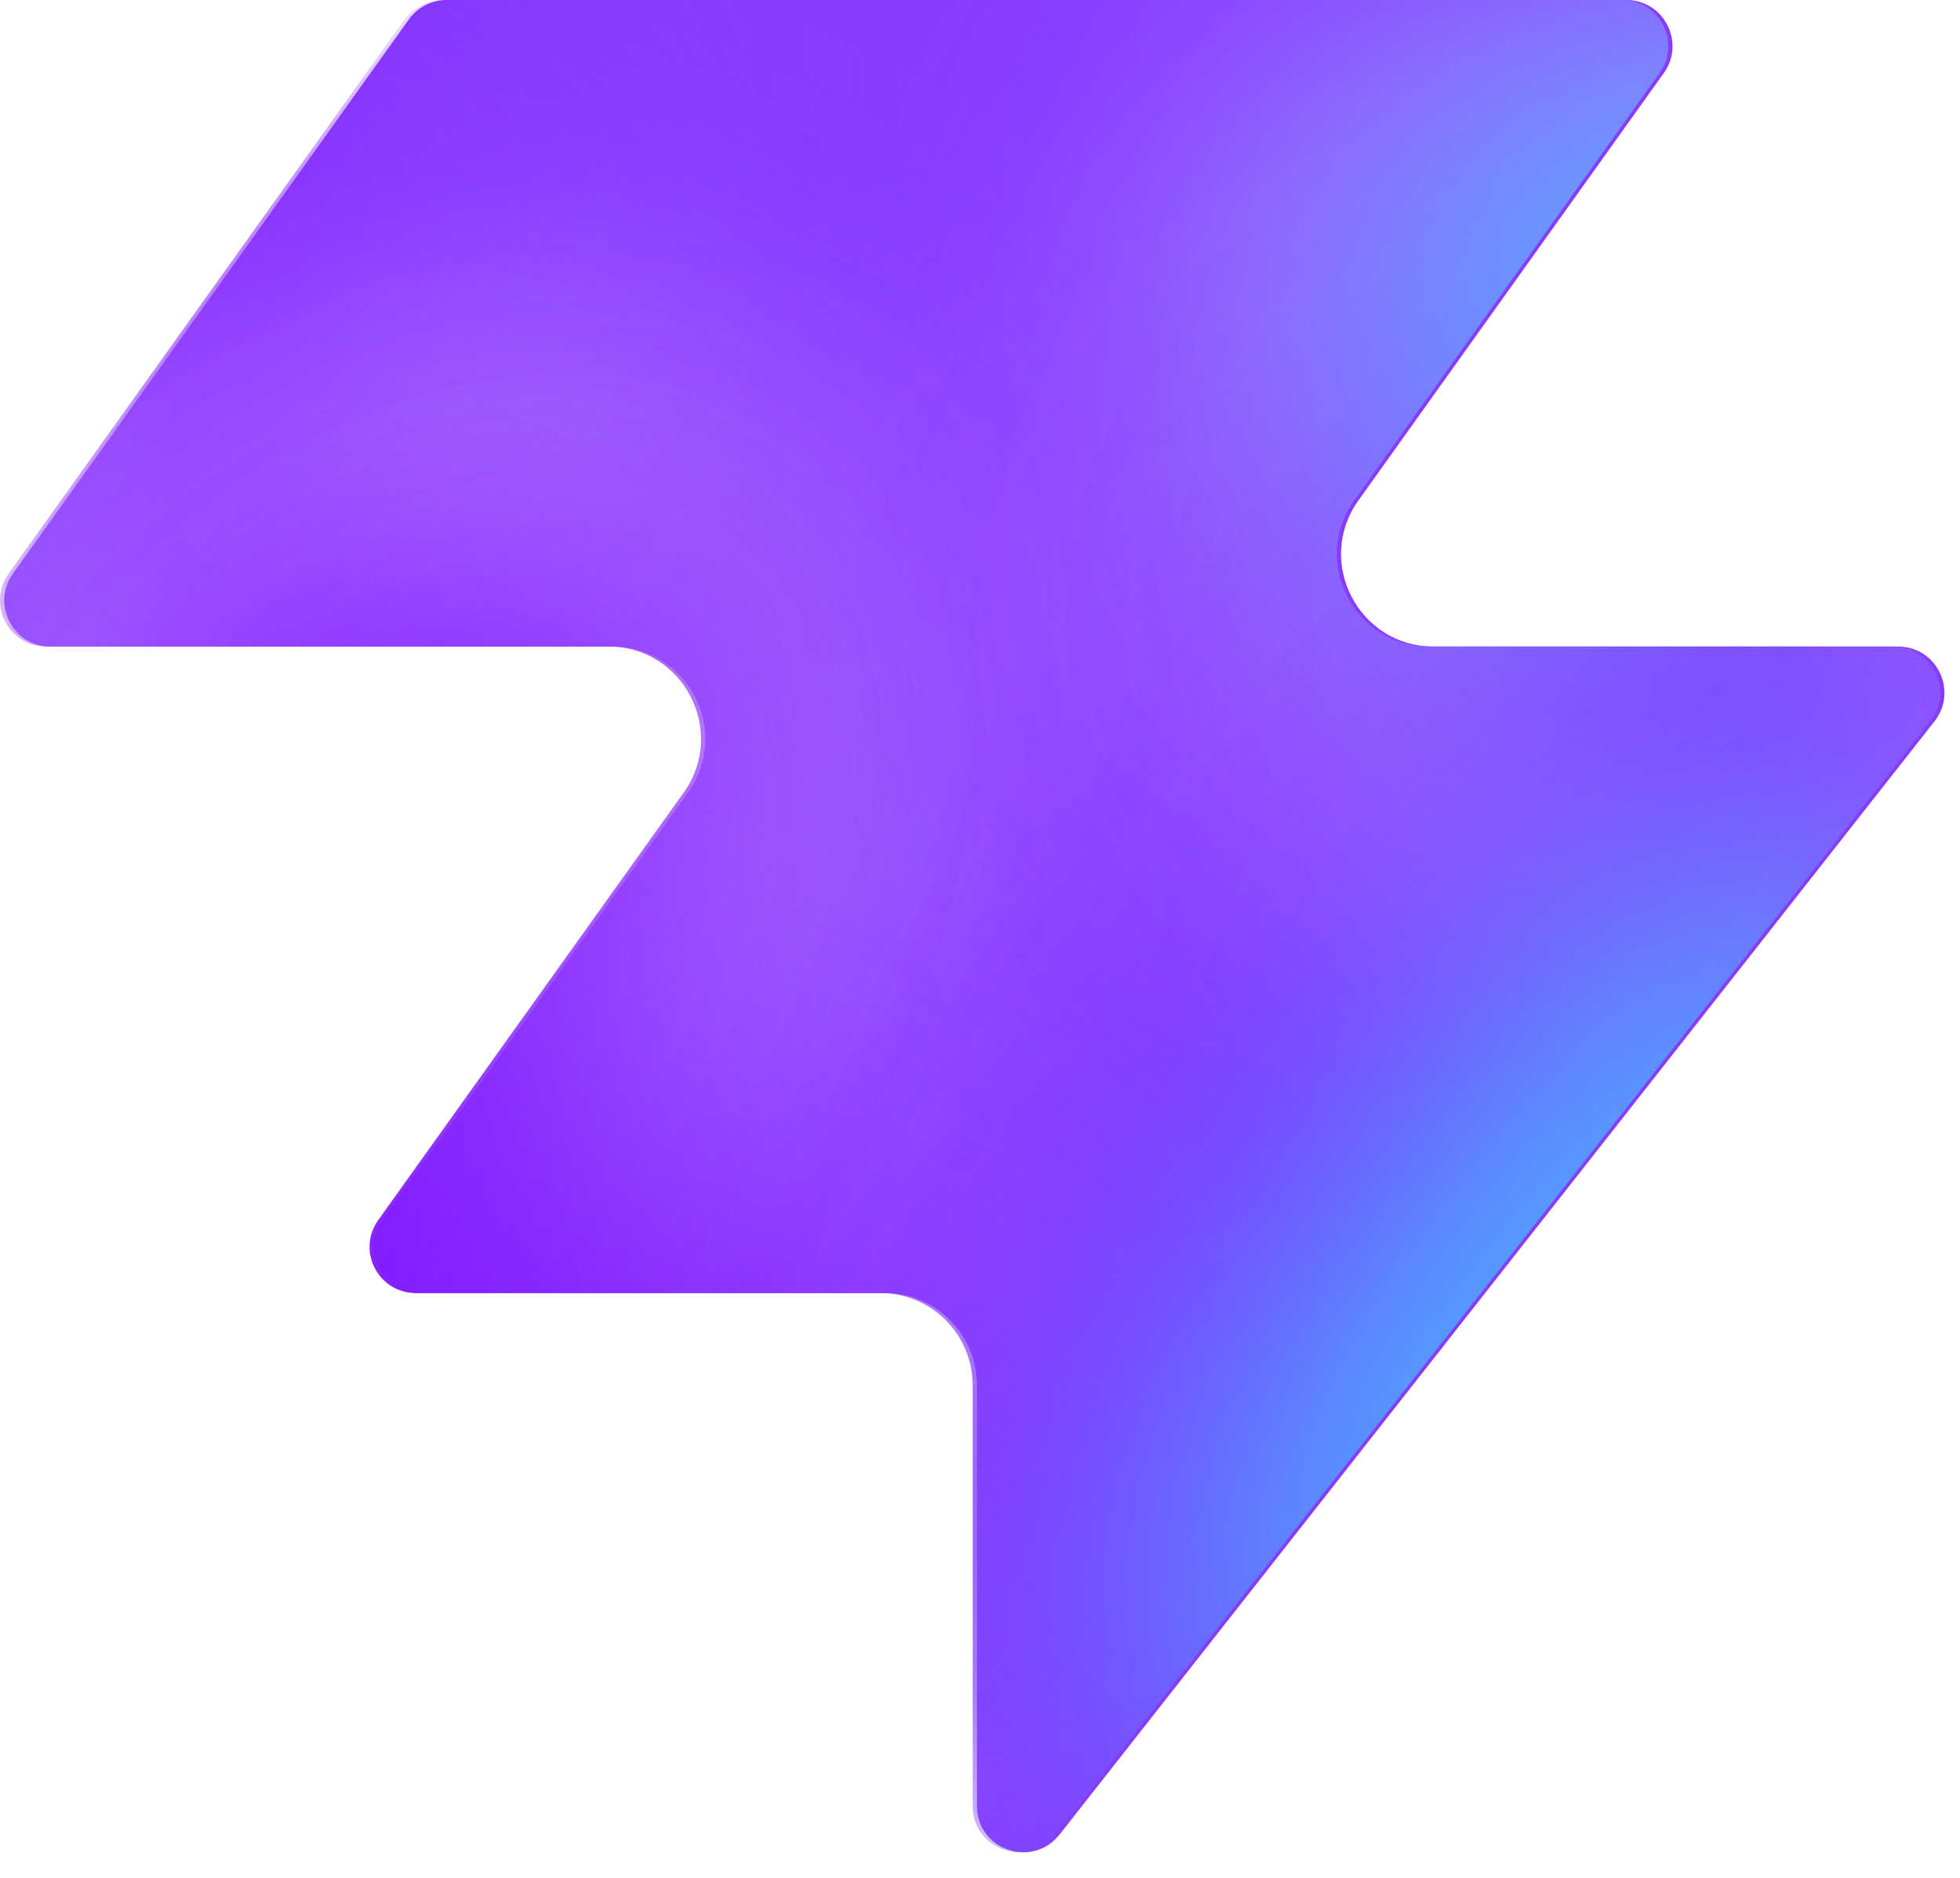
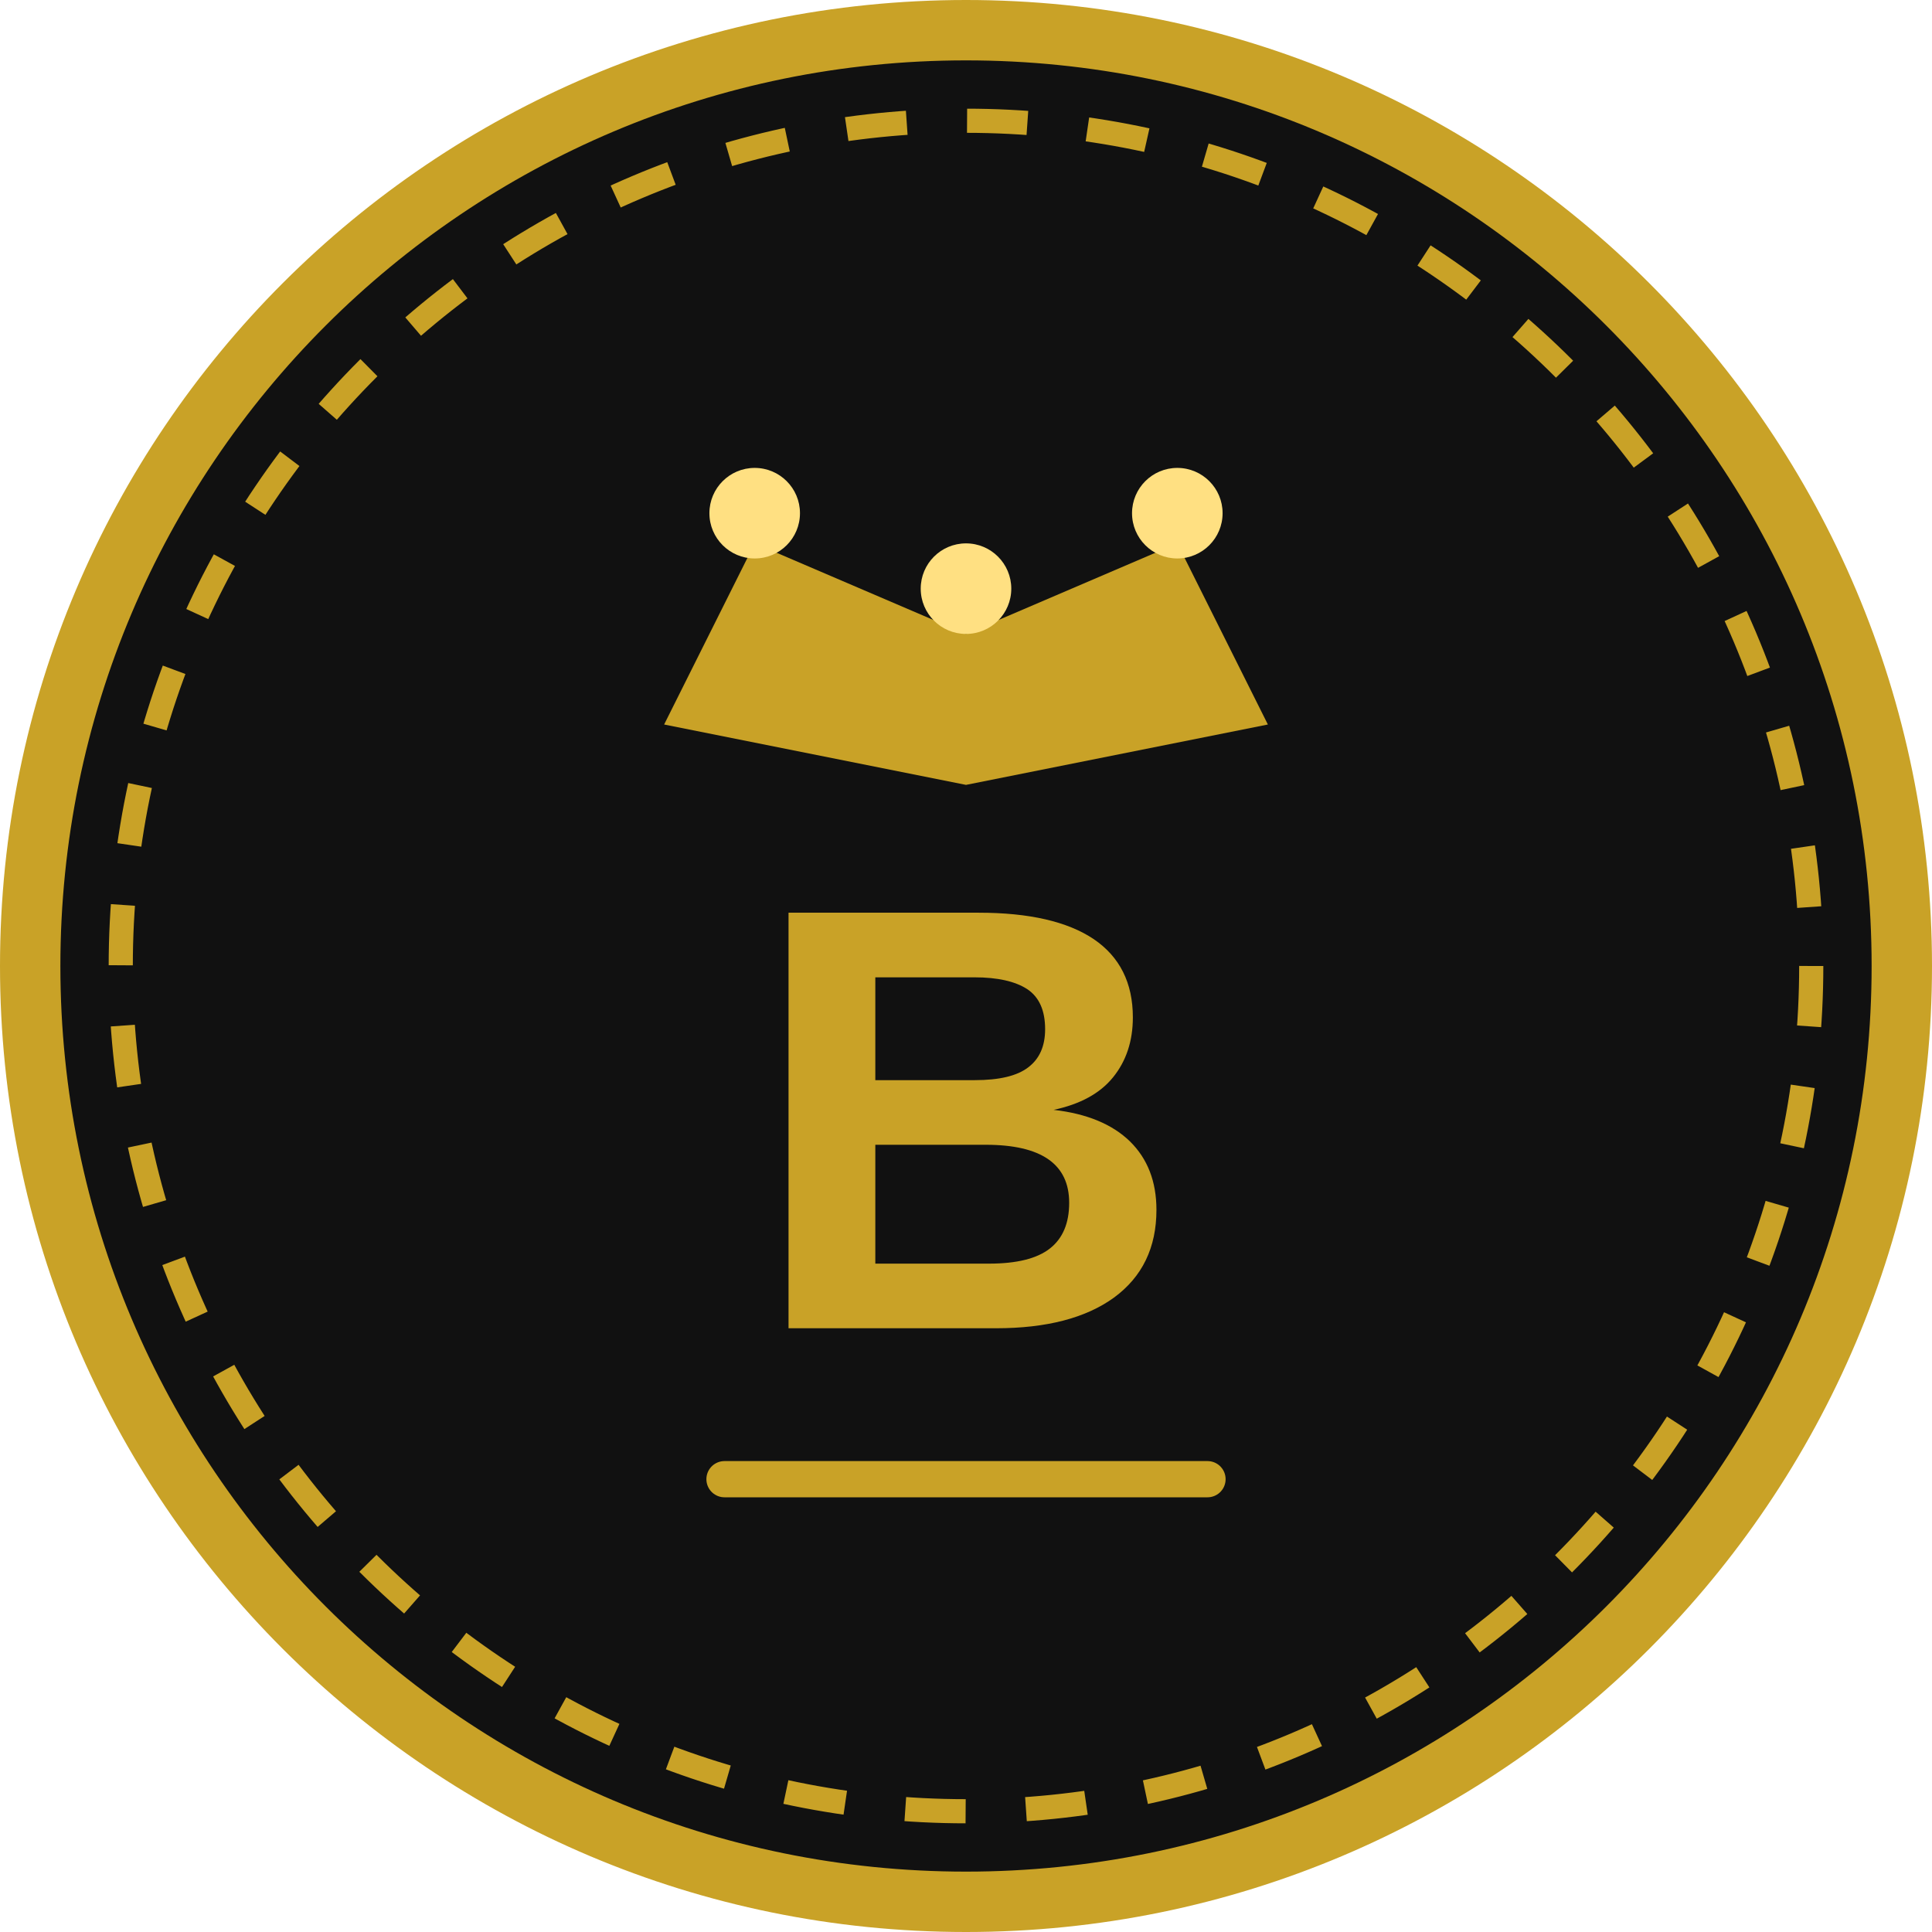
- <svg xmlns="http://www.w3.org/2000/svg" width="48" height="46" fill="none" viewBox="0 0 48 46">
-   <path fill="#863bff" d="M25.946 44.938c-.664.845-2.021.375-2.021-.698V33.937a2.26 2.26 0 0 0-2.262-2.262H10.287c-.92 0-1.456-1.04-.92-1.788l7.48-10.471c1.07-1.497 0-3.578-1.842-3.578H1.237c-.92 0-1.456-1.04-.92-1.788L10.013.474c.214-.297.556-.474.92-.474h28.894c.92 0 1.456 1.04.92 1.788l-7.48 10.471c-1.07 1.498 0 3.579 1.842 3.579h11.377c.943 0 1.473 1.088.89 1.83L25.947 44.94z" style="fill:#863bff;fill:color(display-p3 .525 .23 1);fill-opacity:1" />
-   <mask id="a" width="48" height="46" x="0" y="0" maskUnits="userSpaceOnUse" style="mask-type:alpha">
-     <path fill="#000" d="M25.842 44.938c-.664.844-2.021.375-2.021-.698V33.937a2.26 2.26 0 0 0-2.262-2.262H10.183c-.92 0-1.456-1.04-.92-1.788l7.48-10.471c1.07-1.498 0-3.579-1.842-3.579H1.133c-.92 0-1.456-1.04-.92-1.787L9.91.473c.214-.297.556-.474.92-.474h28.894c.92 0 1.456 1.04.92 1.788l-7.48 10.471c-1.07 1.498 0 3.578 1.842 3.578h11.377c.943 0 1.473 1.088.89 1.832L25.843 44.94z" style="fill:#000;fill-opacity:1" />
-   </mask>
-   <g mask="url(#a)">
-     <g filter="url(#b)">
-       <ellipse cx="5.508" cy="14.704" fill="#ede6ff" rx="5.508" ry="14.704" style="fill:#ede6ff;fill:color(display-p3 .927 .903 1);fill-opacity:1" transform="matrix(.00324 1 1 -.00324 -4.47 31.516)" />
-     </g>
-     <g filter="url(#c)">
-       <ellipse cx="10.399" cy="29.851" fill="#ede6ff" rx="10.399" ry="29.851" style="fill:#ede6ff;fill:color(display-p3 .927 .903 1);fill-opacity:1" transform="matrix(.00324 1 1 -.00324 -39.328 7.883)" />
-     </g>
-     <g filter="url(#d)">
-       <ellipse cx="5.508" cy="30.487" fill="#7e14ff" rx="5.508" ry="30.487" style="fill:#7e14ff;fill:color(display-p3 .492 .077 1);fill-opacity:1" transform="rotate(89.814 -25.913 -14.639)scale(1 -1)" />
-     </g>
-     <g filter="url(#e)">
-       <ellipse cx="5.508" cy="30.599" fill="#7e14ff" rx="5.508" ry="30.599" style="fill:#7e14ff;fill:color(display-p3 .492 .077 1);fill-opacity:1" transform="rotate(89.814 -32.644 -3.334)scale(1 -1)" />
-     </g>
-     <g filter="url(#f)">
-       <ellipse cx="5.508" cy="30.599" fill="#7e14ff" rx="5.508" ry="30.599" style="fill:#7e14ff;fill:color(display-p3 .492 .077 1);fill-opacity:1" transform="matrix(.00324 1 1 -.00324 -34.34 30.47)" />
-     </g>
-     <g filter="url(#g)">
-       <ellipse cx="14.072" cy="22.078" fill="#ede6ff" rx="14.072" ry="22.078" style="fill:#ede6ff;fill:color(display-p3 .927 .903 1);fill-opacity:1" transform="rotate(93.35 24.506 48.493)scale(-1 1)" />
-     </g>
-     <g filter="url(#h)">
-       <ellipse cx="3.47" cy="21.501" fill="#7e14ff" rx="3.47" ry="21.501" style="fill:#7e14ff;fill:color(display-p3 .492 .077 1);fill-opacity:1" transform="rotate(89.009 28.708 47.59)scale(-1 1)" />
-     </g>
-     <g filter="url(#i)">
-       <ellipse cx="3.47" cy="21.501" fill="#7e14ff" rx="3.47" ry="21.501" style="fill:#7e14ff;fill:color(display-p3 .492 .077 1);fill-opacity:1" transform="rotate(89.009 28.708 47.59)scale(-1 1)" />
-     </g>
-     <g filter="url(#j)">
-       <ellipse cx=".387" cy="8.972" fill="#7e14ff" rx="4.407" ry="29.108" style="fill:#7e14ff;fill:color(display-p3 .492 .077 1);fill-opacity:1" transform="rotate(39.51 .387 8.972)" />
-     </g>
-     <g filter="url(#k)">
-       <ellipse cx="47.523" cy="-6.092" fill="#7e14ff" rx="4.407" ry="29.108" style="fill:#7e14ff;fill:color(display-p3 .492 .077 1);fill-opacity:1" transform="rotate(37.892 47.523 -6.092)" />
-     </g>
-     <g filter="url(#l)">
-       <ellipse cx="41.412" cy="6.333" fill="#47bfff" rx="5.971" ry="9.665" style="fill:#47bfff;fill:color(display-p3 .28 .748 1);fill-opacity:1" transform="rotate(37.892 41.412 6.333)" />
-     </g>
-     <g filter="url(#m)">
-       <ellipse cx="-1.879" cy="38.332" fill="#7e14ff" rx="4.407" ry="29.108" style="fill:#7e14ff;fill:color(display-p3 .492 .077 1);fill-opacity:1" transform="rotate(37.892 -1.88 38.332)" />
-     </g>
-     <g filter="url(#n)">
-       <ellipse cx="-1.879" cy="38.332" fill="#7e14ff" rx="4.407" ry="29.108" style="fill:#7e14ff;fill:color(display-p3 .492 .077 1);fill-opacity:1" transform="rotate(37.892 -1.88 38.332)" />
-     </g>
-     <g filter="url(#o)">
-       <ellipse cx="35.651" cy="29.907" fill="#7e14ff" rx="4.407" ry="29.108" style="fill:#7e14ff;fill:color(display-p3 .492 .077 1);fill-opacity:1" transform="rotate(37.892 35.651 29.907)" />
-     </g>
-     <g filter="url(#p)">
-       <ellipse cx="38.418" cy="32.4" fill="#47bfff" rx="5.971" ry="15.297" style="fill:#47bfff;fill:color(display-p3 .28 .748 1);fill-opacity:1" transform="rotate(37.892 38.418 32.4)" />
-     </g>
-   </g>
-   <defs>
-     <filter id="b" width="60.045" height="41.654" x="-19.77" y="16.149" color-interpolation-filters="sRGB" filterUnits="userSpaceOnUse">
-       <feFlood flood-opacity="0" result="BackgroundImageFix" />
-       <feBlend in="SourceGraphic" in2="BackgroundImageFix" result="shape" />
-       <feGaussianBlur result="effect1_foregroundBlur_2002_17158" stdDeviation="7.659" />
-     </filter>
-     <filter id="c" width="90.34" height="51.437" x="-54.613" y="-7.533" color-interpolation-filters="sRGB" filterUnits="userSpaceOnUse">
-       <feFlood flood-opacity="0" result="BackgroundImageFix" />
-       <feBlend in="SourceGraphic" in2="BackgroundImageFix" result="shape" />
-       <feGaussianBlur result="effect1_foregroundBlur_2002_17158" stdDeviation="7.659" />
-     </filter>
-     <filter id="d" width="79.355" height="29.4" x="-49.64" y="2.03" color-interpolation-filters="sRGB" filterUnits="userSpaceOnUse">
-       <feFlood flood-opacity="0" result="BackgroundImageFix" />
-       <feBlend in="SourceGraphic" in2="BackgroundImageFix" result="shape" />
-       <feGaussianBlur result="effect1_foregroundBlur_2002_17158" stdDeviation="4.596" />
-     </filter>
-     <filter id="e" width="79.579" height="29.4" x="-45.045" y="20.029" color-interpolation-filters="sRGB" filterUnits="userSpaceOnUse">
-       <feFlood flood-opacity="0" result="BackgroundImageFix" />
-       <feBlend in="SourceGraphic" in2="BackgroundImageFix" result="shape" />
-       <feGaussianBlur result="effect1_foregroundBlur_2002_17158" stdDeviation="4.596" />
-     </filter>
-     <filter id="f" width="79.579" height="29.4" x="-43.513" y="21.178" color-interpolation-filters="sRGB" filterUnits="userSpaceOnUse">
-       <feFlood flood-opacity="0" result="BackgroundImageFix" />
-       <feBlend in="SourceGraphic" in2="BackgroundImageFix" result="shape" />
-       <feGaussianBlur result="effect1_foregroundBlur_2002_17158" stdDeviation="4.596" />
-     </filter>
-     <filter id="g" width="74.749" height="58.852" x="15.756" y="-17.901" color-interpolation-filters="sRGB" filterUnits="userSpaceOnUse">
-       <feFlood flood-opacity="0" result="BackgroundImageFix" />
-       <feBlend in="SourceGraphic" in2="BackgroundImageFix" result="shape" />
-       <feGaussianBlur result="effect1_foregroundBlur_2002_17158" stdDeviation="7.659" />
-     </filter>
-     <filter id="h" width="61.377" height="25.362" x="23.548" y="2.284" color-interpolation-filters="sRGB" filterUnits="userSpaceOnUse">
-       <feFlood flood-opacity="0" result="BackgroundImageFix" />
-       <feBlend in="SourceGraphic" in2="BackgroundImageFix" result="shape" />
-       <feGaussianBlur result="effect1_foregroundBlur_2002_17158" stdDeviation="4.596" />
-     </filter>
-     <filter id="i" width="61.377" height="25.362" x="23.548" y="2.284" color-interpolation-filters="sRGB" filterUnits="userSpaceOnUse">
-       <feFlood flood-opacity="0" result="BackgroundImageFix" />
-       <feBlend in="SourceGraphic" in2="BackgroundImageFix" result="shape" />
-       <feGaussianBlur result="effect1_foregroundBlur_2002_17158" stdDeviation="4.596" />
-     </filter>
-     <filter id="j" width="56.045" height="63.649" x="-27.636" y="-22.853" color-interpolation-filters="sRGB" filterUnits="userSpaceOnUse">
-       <feFlood flood-opacity="0" result="BackgroundImageFix" />
-       <feBlend in="SourceGraphic" in2="BackgroundImageFix" result="shape" />
-       <feGaussianBlur result="effect1_foregroundBlur_2002_17158" stdDeviation="4.596" />
-     </filter>
-     <filter id="k" width="54.814" height="64.646" x="20.116" y="-38.415" color-interpolation-filters="sRGB" filterUnits="userSpaceOnUse">
-       <feFlood flood-opacity="0" result="BackgroundImageFix" />
-       <feBlend in="SourceGraphic" in2="BackgroundImageFix" result="shape" />
-       <feGaussianBlur result="effect1_foregroundBlur_2002_17158" stdDeviation="4.596" />
-     </filter>
-     <filter id="l" width="33.541" height="35.313" x="24.641" y="-11.323" color-interpolation-filters="sRGB" filterUnits="userSpaceOnUse">
-       <feFlood flood-opacity="0" result="BackgroundImageFix" />
-       <feBlend in="SourceGraphic" in2="BackgroundImageFix" result="shape" />
-       <feGaussianBlur result="effect1_foregroundBlur_2002_17158" stdDeviation="4.596" />
-     </filter>
-     <filter id="m" width="54.814" height="64.646" x="-29.286" y="6.009" color-interpolation-filters="sRGB" filterUnits="userSpaceOnUse">
-       <feFlood flood-opacity="0" result="BackgroundImageFix" />
-       <feBlend in="SourceGraphic" in2="BackgroundImageFix" result="shape" />
-       <feGaussianBlur result="effect1_foregroundBlur_2002_17158" stdDeviation="4.596" />
-     </filter>
-     <filter id="n" width="54.814" height="64.646" x="-29.286" y="6.009" color-interpolation-filters="sRGB" filterUnits="userSpaceOnUse">
-       <feFlood flood-opacity="0" result="BackgroundImageFix" />
-       <feBlend in="SourceGraphic" in2="BackgroundImageFix" result="shape" />
-       <feGaussianBlur result="effect1_foregroundBlur_2002_17158" stdDeviation="4.596" />
-     </filter>
-     <filter id="o" width="54.814" height="64.646" x="8.244" y="-2.416" color-interpolation-filters="sRGB" filterUnits="userSpaceOnUse">
-       <feFlood flood-opacity="0" result="BackgroundImageFix" />
-       <feBlend in="SourceGraphic" in2="BackgroundImageFix" result="shape" />
-       <feGaussianBlur result="effect1_foregroundBlur_2002_17158" stdDeviation="4.596" />
-     </filter>
-     <filter id="p" width="39.409" height="43.623" x="18.713" y="10.588" color-interpolation-filters="sRGB" filterUnits="userSpaceOnUse">
-       <feFlood flood-opacity="0" result="BackgroundImageFix" />
-       <feBlend in="SourceGraphic" in2="BackgroundImageFix" result="shape" />
-       <feGaussianBlur result="effect1_foregroundBlur_2002_17158" stdDeviation="4.596" />
-     </filter>
-   </defs>
+ <svg xmlns="http://www.w3.org/2000/svg" viewBox="0 0 64 64" width="64" height="64">
+   <circle cx="32" cy="32" r="31" fill="#111111" stroke="#C9A227" stroke-width="2" />
+   <circle cx="32" cy="32" r="28" fill="none" stroke="#C9A227" stroke-width="0.8" stroke-dasharray="2,2" />
+   <path d="M22 24 L25 18 L32 21 L39 18 L42 24 L32 26 Z" fill="#C9A227" />
+   <circle cx="25" cy="17" r="1.5" fill="#FFE082" />
+   <circle cx="32" cy="19.5" r="1.5" fill="#FFE082" />
+   <circle cx="39" cy="17" r="1.5" fill="#FFE082" />
+   <text x="32" y="44" font-family="'Plus Jakarta Sans', Arial, sans-serif" font-size="20" font-weight="900" fill="#C9A227" text-anchor="middle">B</text>
+   <path d="M24 49 L40 49" stroke="#C9A227" stroke-width="1.2" stroke-linecap="round" />
</svg>
